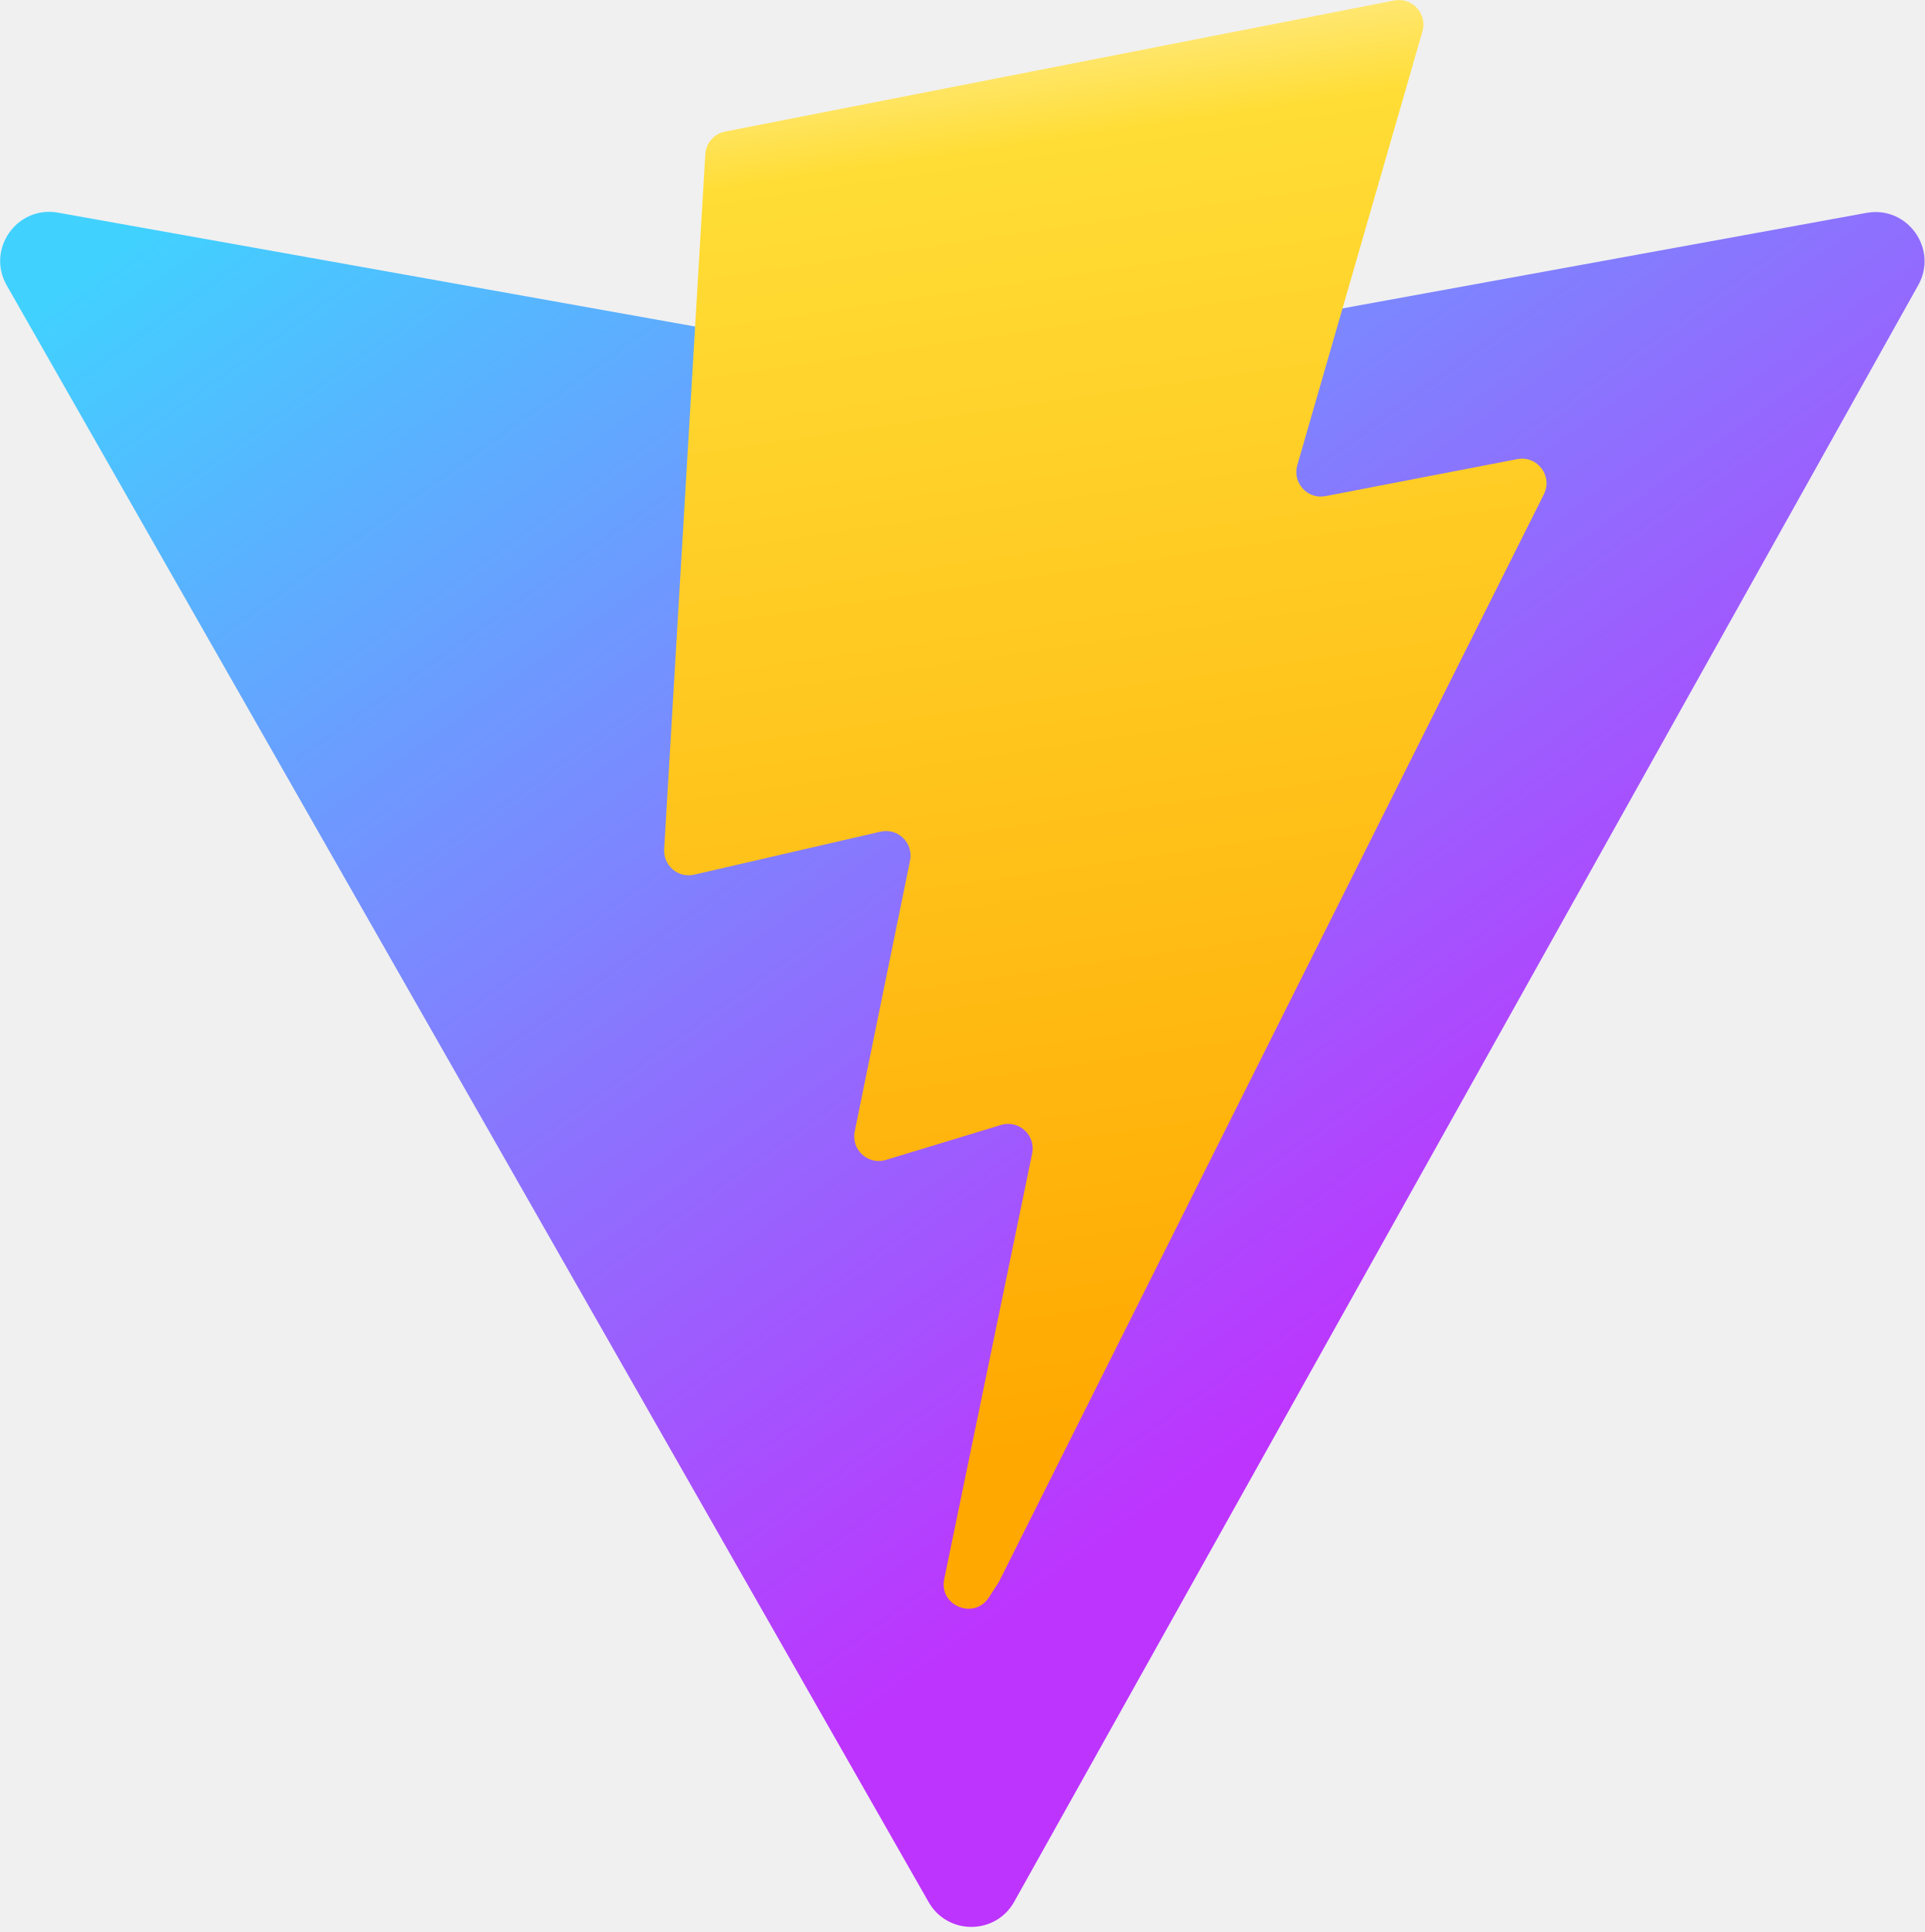
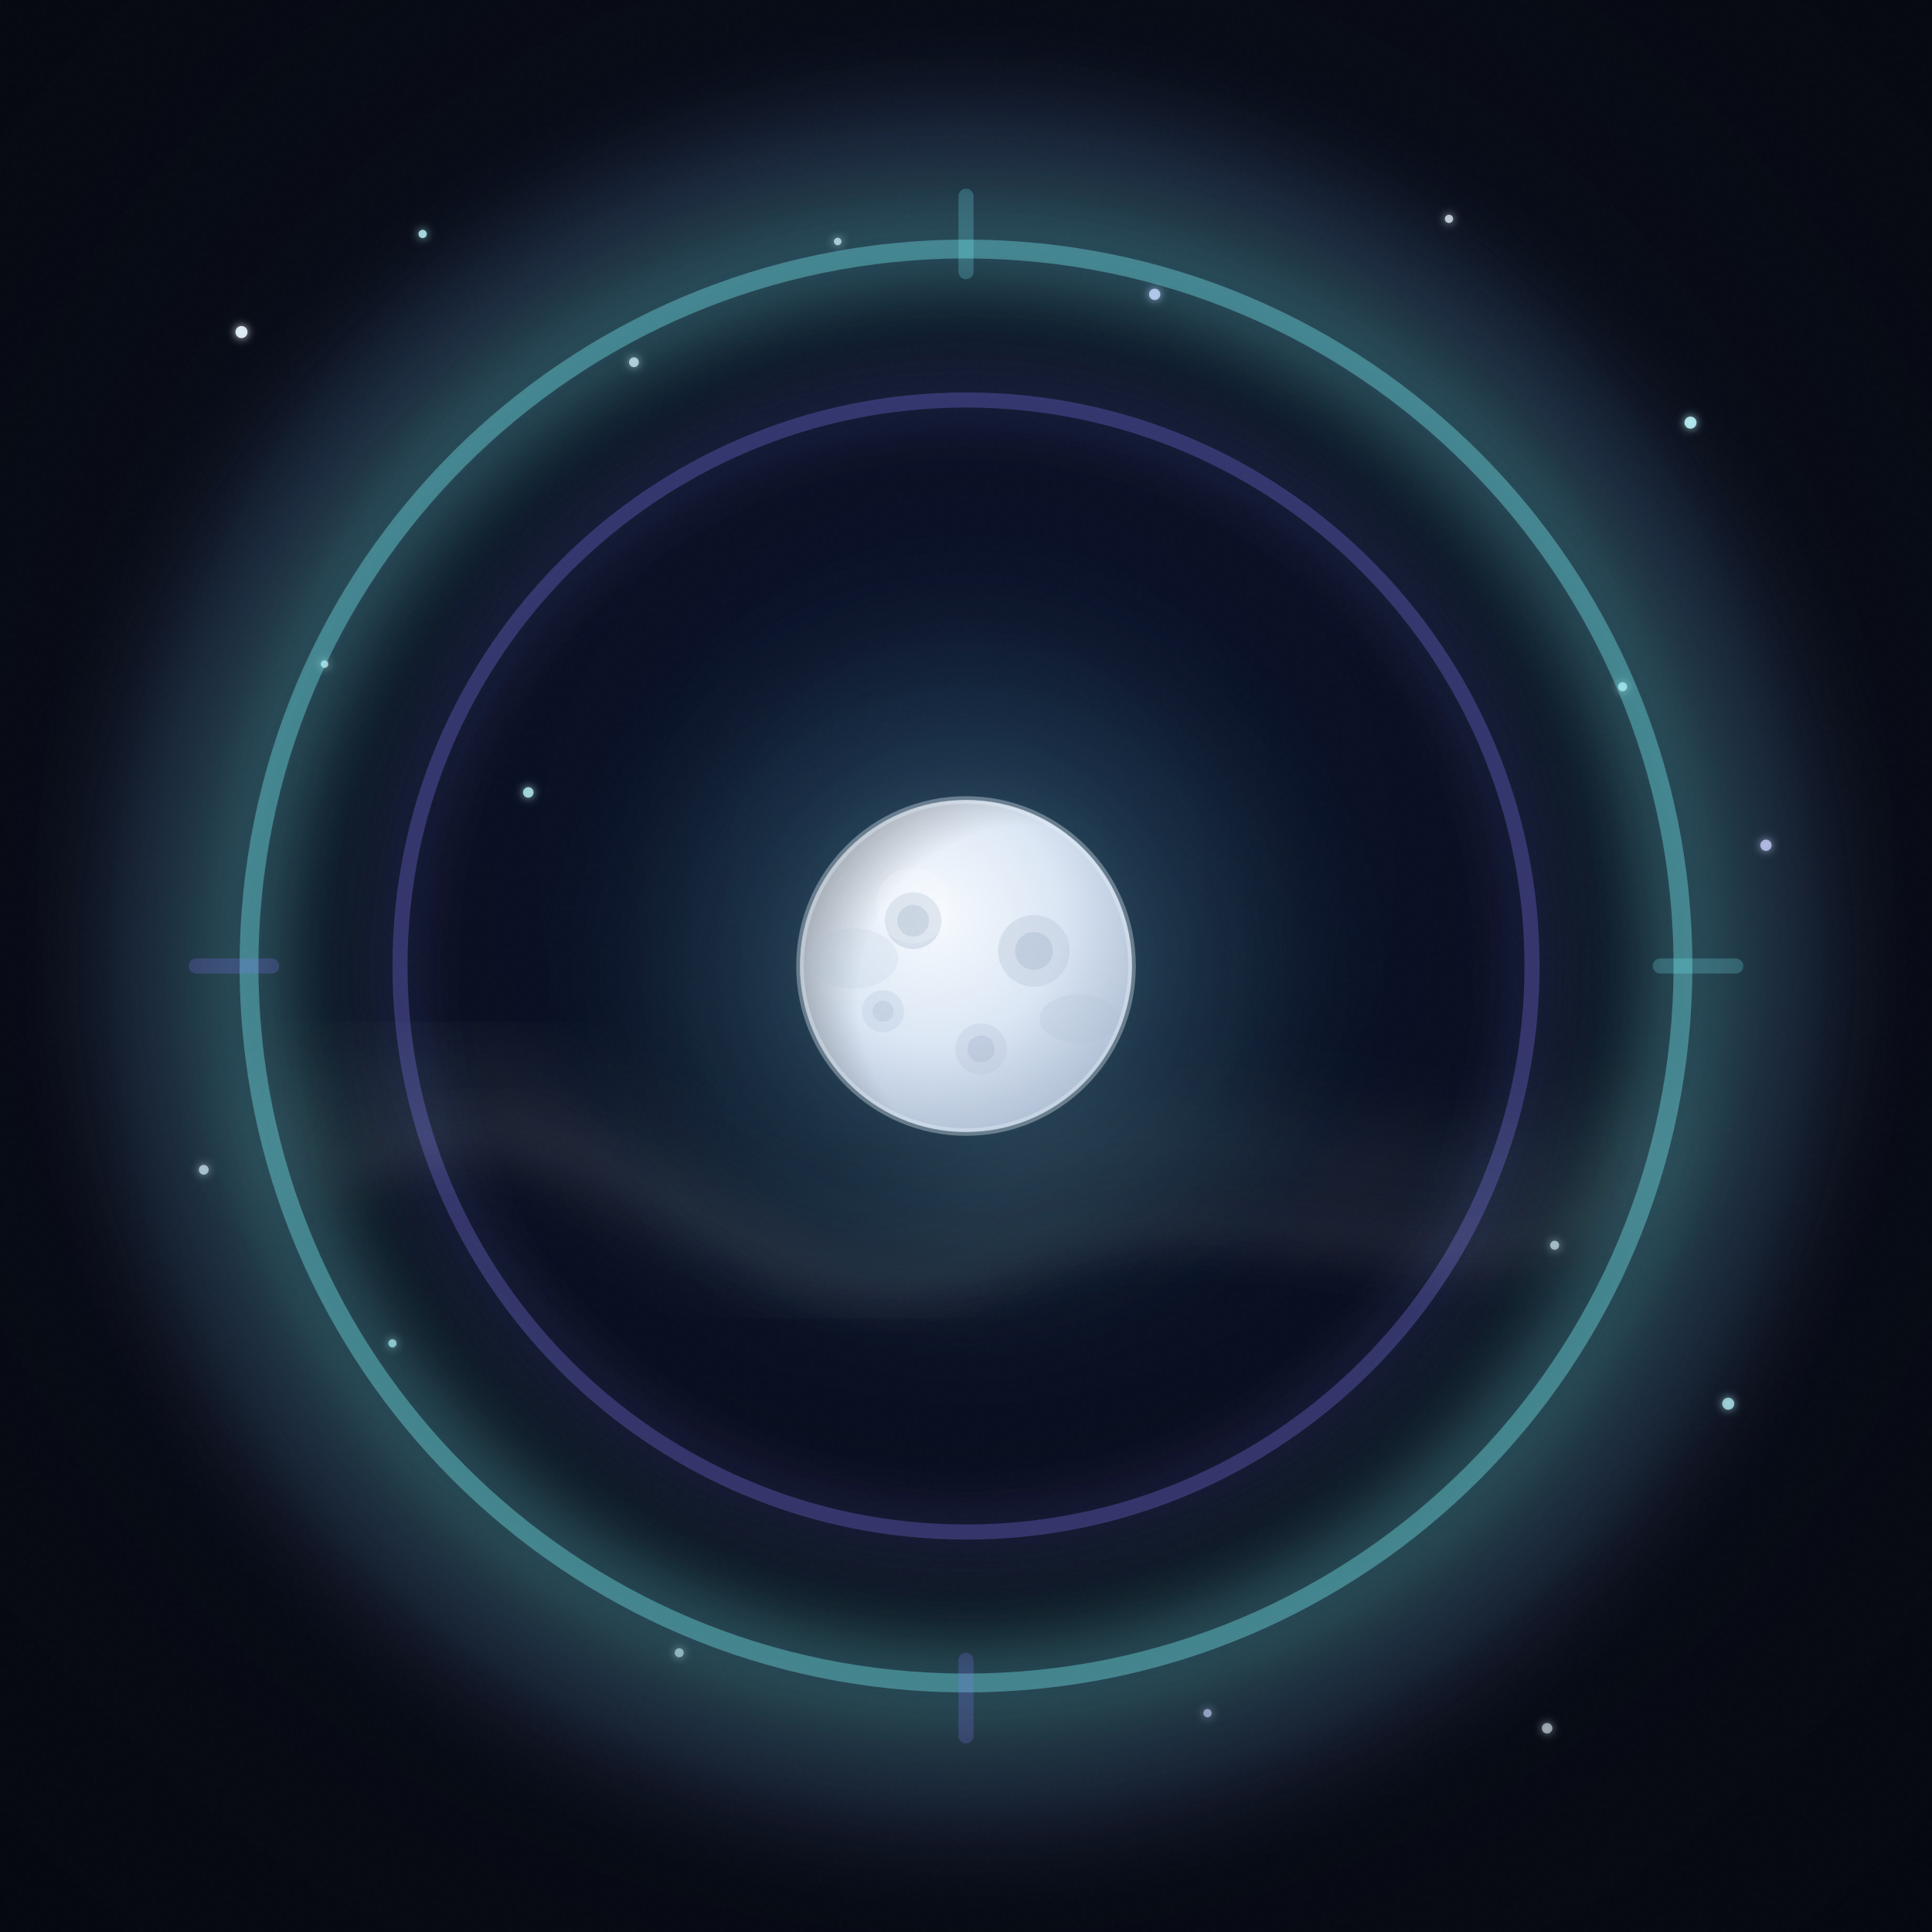
- <svg xmlns="http://www.w3.org/2000/svg" aria-hidden="true" role="img" class="iconify iconify--logos" width="31.88" height="32" preserveAspectRatio="xMidYMid meet" viewBox="0 0 256 257">
+ <svg xmlns="http://www.w3.org/2000/svg" viewBox="0 0 512 512" role="img" aria-label="Lunar halo icon (textured moon, sci-fi halo, stars)">
  <defs>
-     <linearGradient id="IconifyId1813088fe1fbc01fb466" x1="-.828%" x2="57.636%" y1="7.652%" y2="78.411%">
-       <stop offset="0%" stop-color="#41D1FF" />
-       <stop offset="100%" stop-color="#BD34FE" />
-     </linearGradient>
-     <linearGradient id="IconifyId1813088fe1fbc01fb467" x1="43.376%" x2="50.316%" y1="2.242%" y2="89.03%">
-       <stop offset="0%" stop-color="#FFEA83" />
-       <stop offset="8.333%" stop-color="#FFDD35" />
-       <stop offset="100%" stop-color="#FFA800" />
-     </linearGradient>
+     <radialGradient id="gBg" cx="50%" cy="45%" r="80%">
+       <stop offset="0%" stop-color="#0B1430" />
+       <stop offset="55%" stop-color="#070B16" />
+       <stop offset="100%" stop-color="#04060C" />
+     </radialGradient>
+     <radialGradient id="gHalo" cx="50%" cy="50%" r="62%">
+       <stop offset="55%" stop-color="#7DF9FF" stop-opacity="0" />
+       <stop offset="70%" stop-color="#7DF9FF" stop-opacity="0.22" />
+       <stop offset="82%" stop-color="#8A7DFF" stop-opacity="0.10" />
+       <stop offset="100%" stop-color="#7DF9FF" stop-opacity="0" />
+     </radialGradient>
+     <radialGradient id="gMoonShade" cx="40%" cy="35%" r="70%">
+       <stop offset="0%" stop-color="#F7FBFF" stop-opacity="1" />
+       <stop offset="55%" stop-color="#DCE7F5" stop-opacity="1" />
+       <stop offset="100%" stop-color="#AEBED4" stop-opacity="1" />
+     </radialGradient>
+     <radialGradient id="gMoonRim" cx="70%" cy="60%" r="75%">
+       <stop offset="0%" stop-color="#000000" stop-opacity="0" />
+       <stop offset="70%" stop-color="#000000" stop-opacity="0.00" />
+       <stop offset="100%" stop-color="#000000" stop-opacity="0.28" />
+     </radialGradient>
+     <radialGradient id="gMoonGlow" cx="50%" cy="50%" r="55%">
+       <stop offset="0%" stop-color="#FFFFFF" stop-opacity="0.55" />
+       <stop offset="45%" stop-color="#7DF9FF" stop-opacity="0.18" />
+       <stop offset="100%" stop-color="#7DF9FF" stop-opacity="0" />
+     </radialGradient>
+     <filter id="blur6" x="-30%" y="-30%" width="160%" height="160%">
+       <feGaussianBlur stdDeviation="6" />
+     </filter>
+     <filter id="blur12" x="-40%" y="-40%" width="180%" height="180%">
+       <feGaussianBlur stdDeviation="12" />
+     </filter>
+     <filter id="grain" x="-20%" y="-20%" width="140%" height="140%">
+       <feTurbulence type="fractalNoise" baseFrequency="0.9" numOctaves="2" stitchTiles="stitch" />
+       <feColorMatrix type="saturate" values="0" />
+       <feComponentTransfer>
+         <feFuncA type="table" tableValues="0 0.05" />
+       </feComponentTransfer>
+     </filter>
+     <filter id="starGlow" x="-80%" y="-80%" width="260%" height="260%">
+       <feGaussianBlur stdDeviation="1.2" result="b" />
+       <feMerge>
+         <feMergeNode in="b" />
+         <feMergeNode in="SourceGraphic" />
+       </feMerge>
+     </filter>
  </defs>
-   <path fill="url(#IconifyId1813088fe1fbc01fb466)" d="M255.153 37.938L134.897 252.976c-2.483 4.44-8.862 4.466-11.382.048L.875 37.958c-2.746-4.814 1.371-10.646 6.827-9.67l120.385 21.517a6.537 6.537 0 0 0 2.322-.004l117.867-21.483c5.438-.991 9.574 4.796 6.877 9.62Z" />
-   <path fill="url(#IconifyId1813088fe1fbc01fb467)" d="M185.432.063L96.44 17.501a3.268 3.268 0 0 0-2.634 3.014l-5.474 92.456a3.268 3.268 0 0 0 3.997 3.378l24.777-5.718c2.318-.535 4.413 1.507 3.936 3.838l-7.361 36.047c-.495 2.426 1.782 4.5 4.151 3.78l15.304-4.649c2.372-.72 4.652 1.36 4.15 3.788l-11.698 56.621c-.732 3.542 3.979 5.473 5.943 2.437l1.313-2.028l72.516-144.72c1.215-2.423-.88-5.186-3.54-4.672l-25.505 4.922c-2.396.462-4.435-1.77-3.759-4.114l16.646-57.705c.677-2.35-1.37-4.583-3.769-4.113Z" />
+   <rect width="512" height="512" fill="url(#gBg)" />
+   <g filter="url(#starGlow)">
+     <circle cx="64" cy="88" r="1.6" fill="#EAF6FF" opacity="0.9" />
+     <circle cx="112" cy="62" r="1.1" fill="#BFFBFF" opacity="0.8" />
+     <circle cx="168" cy="96" r="1.3" fill="#EAF6FF" opacity="0.7" />
+     <circle cx="222" cy="64" r="1.0" fill="#EAF6FF" opacity="0.7" />
+     <circle cx="306" cy="78" r="1.5" fill="#D7D0FF" opacity="0.8" />
+     <circle cx="384" cy="58" r="1.1" fill="#EAF6FF" opacity="0.75" />
+     <circle cx="448" cy="112" r="1.6" fill="#BFFBFF" opacity="0.85" />
+     <circle cx="86" cy="176" r="1.0" fill="#EAF6FF" opacity="0.7" />
+     <circle cx="140" cy="210" r="1.4" fill="#BFFBFF" opacity="0.75" />
+     <circle cx="430" cy="182" r="1.2" fill="#EAF6FF" opacity="0.7" />
+     <circle cx="468" cy="224" r="1.5" fill="#D7D0FF" opacity="0.75" />
+     <circle cx="54" cy="310" r="1.3" fill="#EAF6FF" opacity="0.65" />
+     <circle cx="104" cy="356" r="1.1" fill="#BFFBFF" opacity="0.65" />
+     <circle cx="412" cy="330" r="1.2" fill="#EAF6FF" opacity="0.6" />
+     <circle cx="458" cy="372" r="1.6" fill="#BFFBFF" opacity="0.7" />
+     <circle cx="180" cy="438" r="1.2" fill="#EAF6FF" opacity="0.55" />
+     <circle cx="320" cy="454" r="1.1" fill="#D7D0FF" opacity="0.6" />
+     <circle cx="410" cy="458" r="1.4" fill="#EAF6FF" opacity="0.55" />
+   </g>
+   <circle cx="256" cy="256" r="230" fill="url(#gHalo)" filter="url(#blur12)" />
+   <circle cx="256" cy="256" r="190" fill="none" stroke="#7DF9FF" stroke-opacity="0.35" stroke-width="5" />
+   <circle cx="256" cy="256" r="190" fill="none" stroke="#7DF9FF" stroke-opacity="0.12" stroke-width="20" filter="url(#blur6)" />
+   <circle cx="256" cy="256" r="150" fill="none" stroke="#8A7DFF" stroke-opacity="0.28" stroke-width="4" />
+   <circle cx="256" cy="256" r="150" fill="none" stroke="#8A7DFF" stroke-opacity="0.10" stroke-width="16" filter="url(#blur6)" />
+   <g opacity="0.22" stroke-linecap="round">
+     <path d="M256 52 L256 72" stroke="#7DF9FF" stroke-width="4" />
+     <path d="M460 256 L440 256" stroke="#7DF9FF" stroke-width="4" />
+     <path d="M256 460 L256 440" stroke="#8A7DFF" stroke-width="4" />
+     <path d="M52 256 L72 256" stroke="#8A7DFF" stroke-width="4" />
+   </g>
+   <circle cx="256" cy="256" r="92" fill="url(#gMoonGlow)" filter="url(#blur12)" opacity="0.9" />
+   <g>
+     <circle cx="256" cy="256" r="44" fill="url(#gMoonShade)" />
+     <circle cx="256" cy="256" r="44" fill="url(#gMoonRim)" />
+     <g opacity="0.85">
+       <circle cx="242" cy="244" r="7.5" fill="#B8C6DA" opacity="0.55" />
+       <circle cx="242" cy="244" r="4.2" fill="#97A8C2" opacity="0.45" />
+       <circle cx="274" cy="252" r="9.5" fill="#B8C6DA" opacity="0.45" />
+       <circle cx="274" cy="252" r="5.0" fill="#97A8C2" opacity="0.35" />
+       <circle cx="260" cy="278" r="6.8" fill="#B8C6DA" opacity="0.40" />
+       <circle cx="260" cy="278" r="3.6" fill="#97A8C2" opacity="0.30" />
+       <circle cx="234" cy="268" r="5.6" fill="#B8C6DA" opacity="0.35" />
+       <circle cx="234" cy="268" r="2.8" fill="#97A8C2" opacity="0.28" />
+       <ellipse cx="286" cy="270" rx="10.5" ry="6.5" fill="#AEBED4" opacity="0.28" />
+       <ellipse cx="226" cy="254" rx="12" ry="8" fill="#AEBED4" opacity="0.18" />
+     </g>
+     <circle cx="242" cy="240" r="10" fill="#FFFFFF" opacity="0.18" />
+     <circle cx="256" cy="256" r="44" fill="none" stroke="#EAF6FF" stroke-opacity="0.35" stroke-width="2" />
+   </g>
+   <path d="M78,302 C150,250 190,365 260,322 C330,278 380,342 434,302" fill="none" stroke="#BFFBFF" stroke-opacity="0.10" stroke-width="18" stroke-linecap="round" filter="url(#blur12)" />
+   <path d="M92,310 C160,272 195,362 260,336 C328,306 385,348 420,322" fill="none" stroke="#FFFFFF" stroke-opacity="0.08" stroke-width="8" stroke-linecap="round" filter="url(#blur6)" />
+   <rect width="512" height="512" filter="url(#grain)" opacity="0.35" />
</svg>
